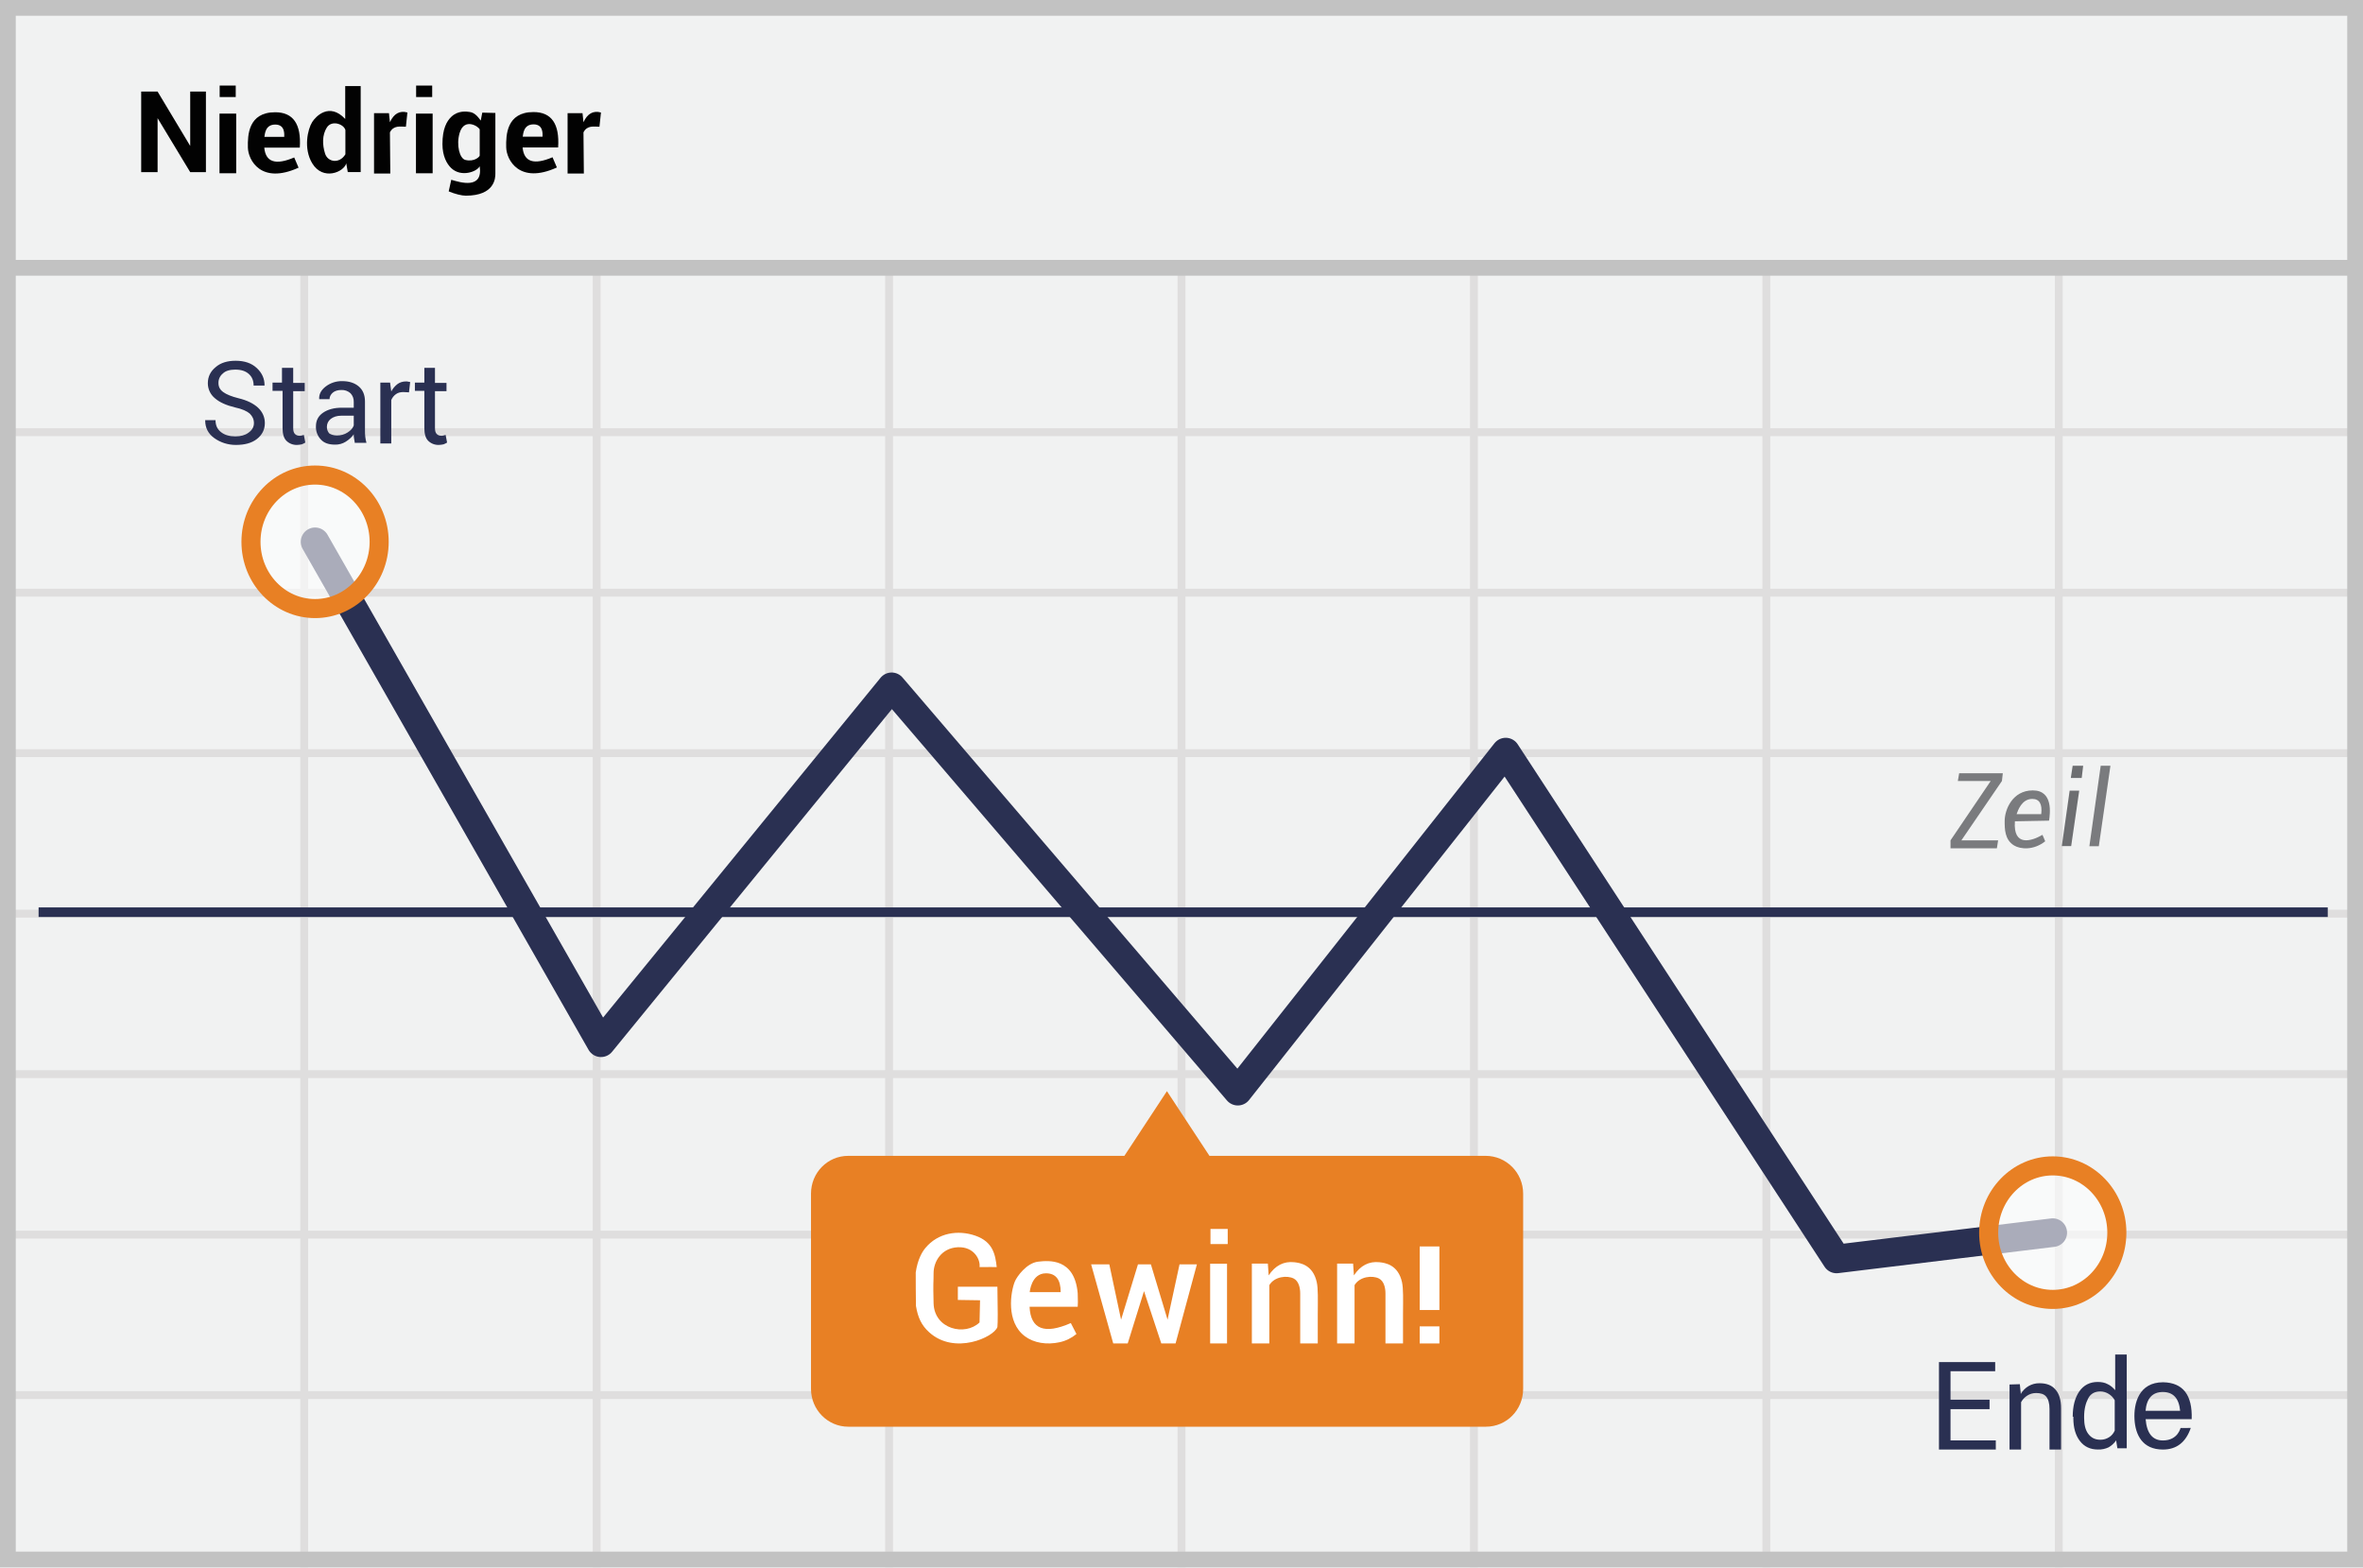
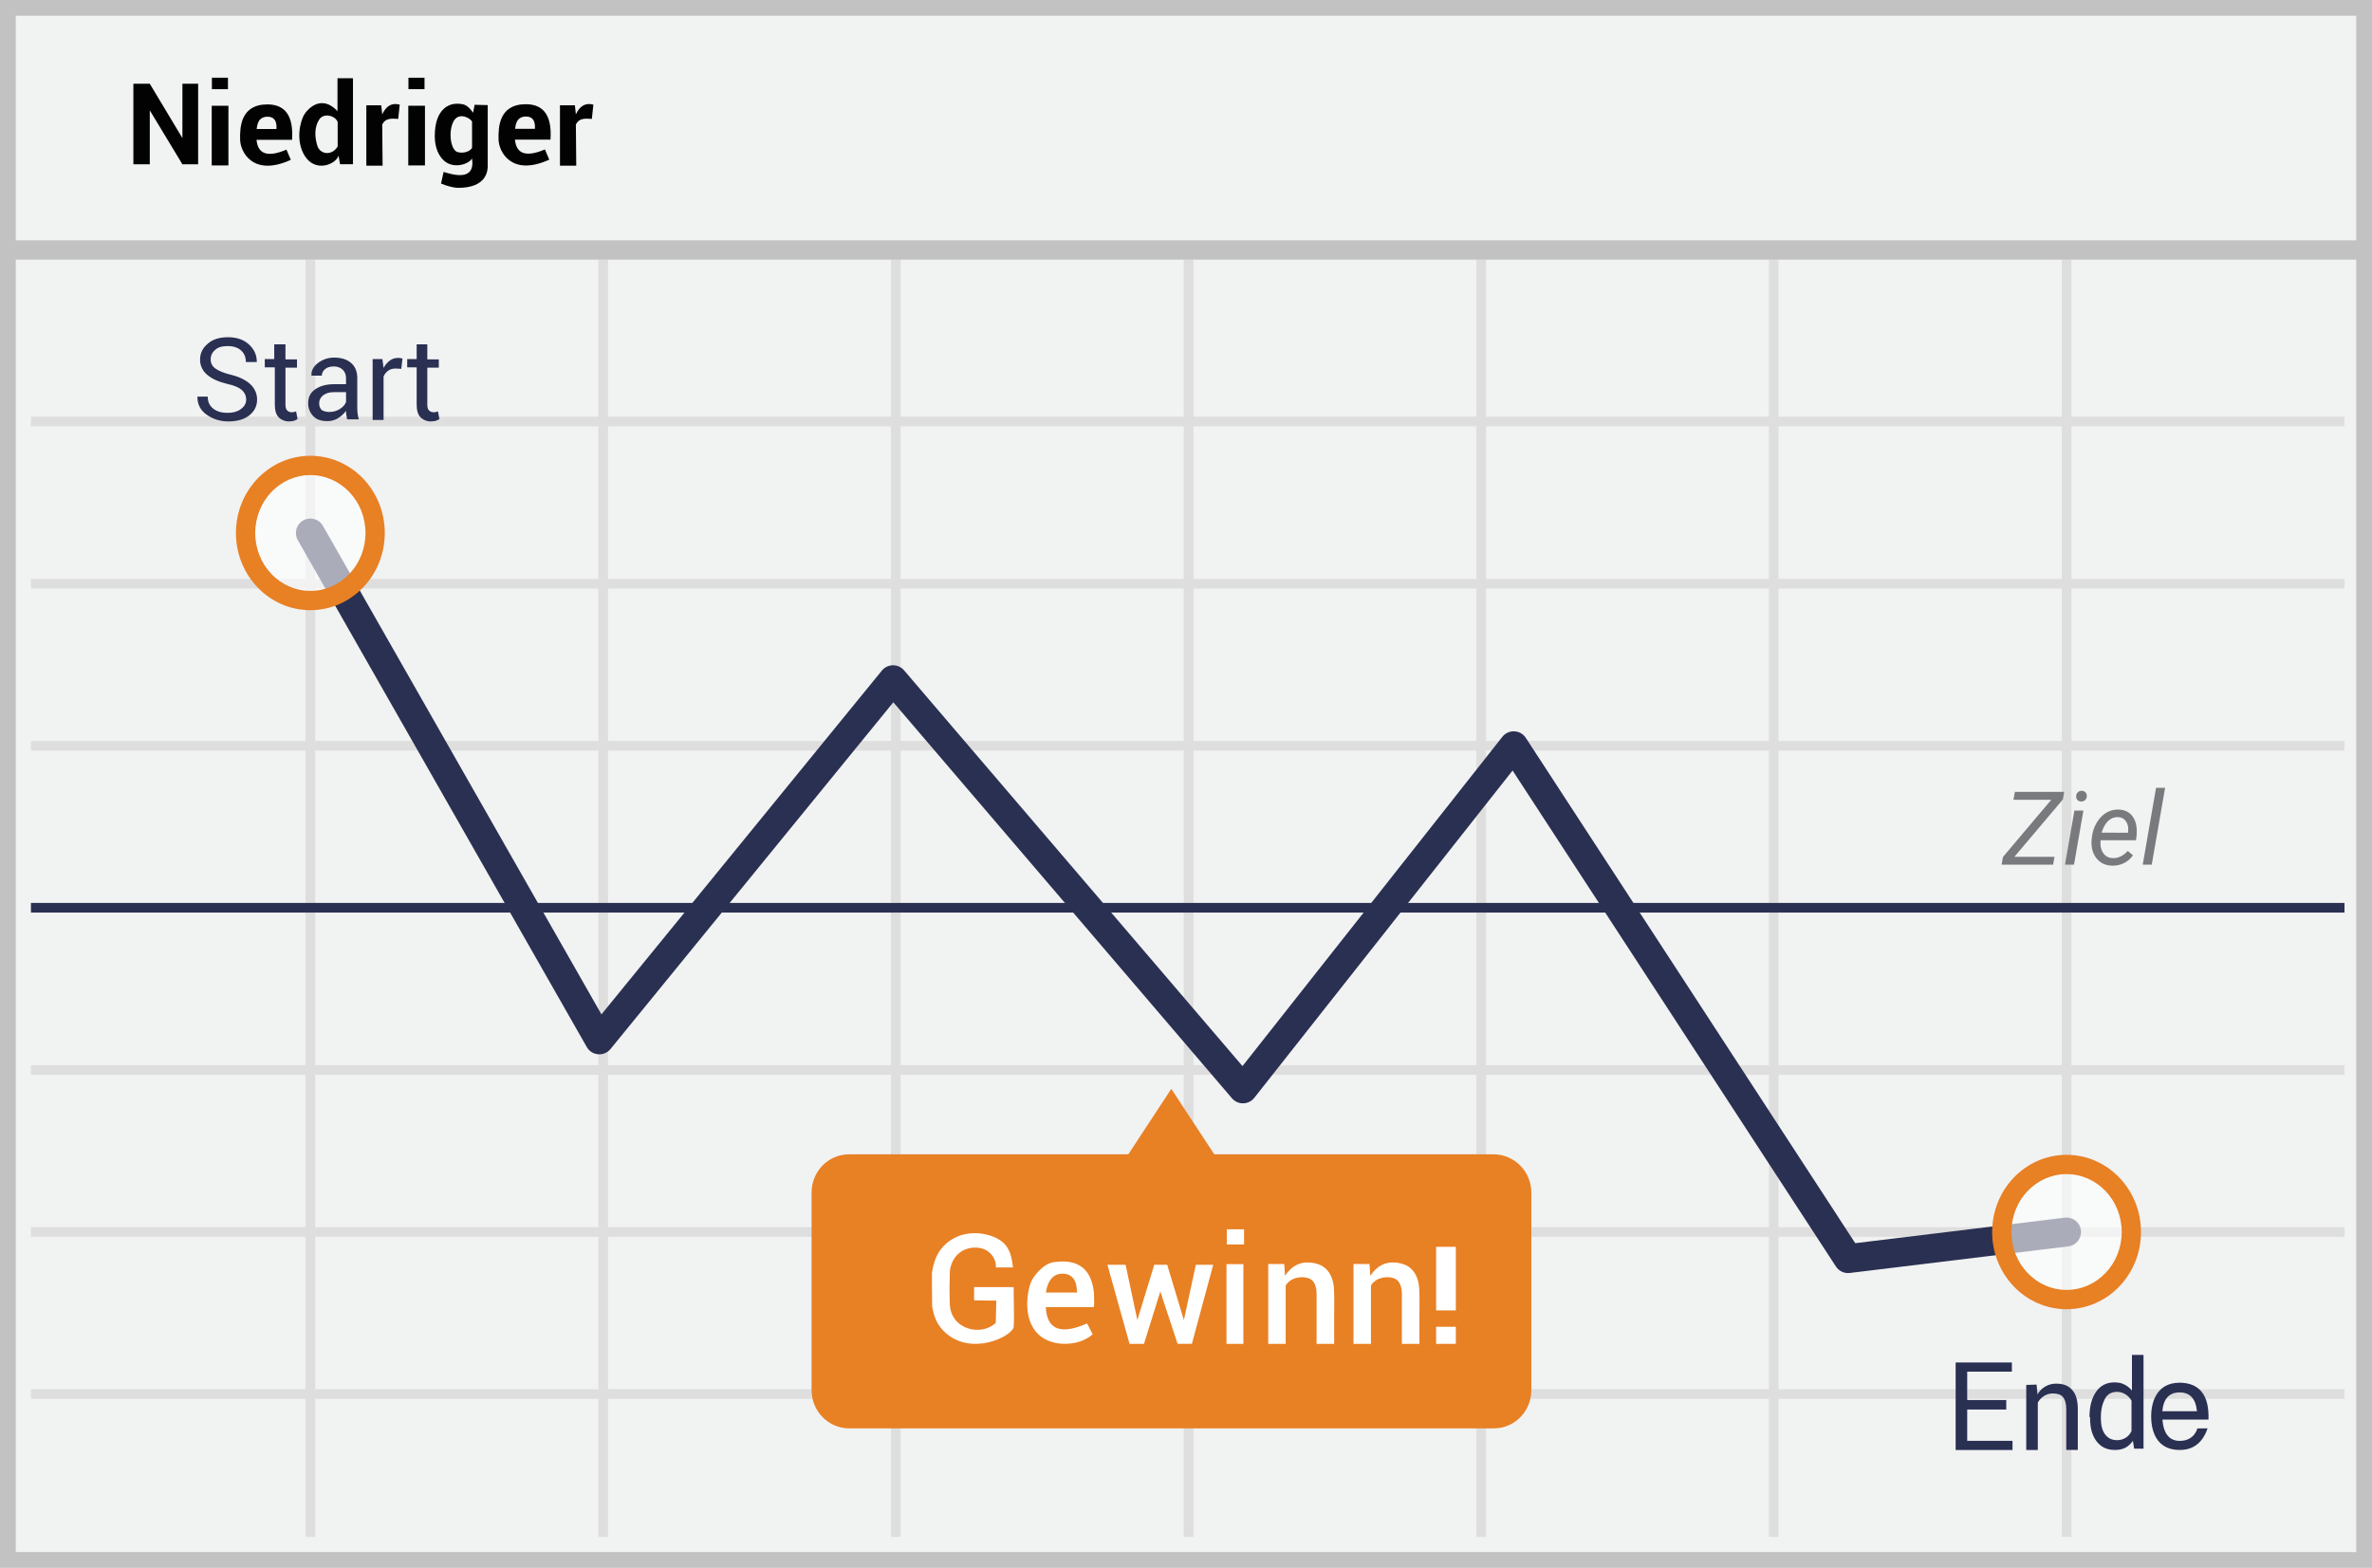
- <svg xmlns="http://www.w3.org/2000/svg" width="300" height="199" viewBox="0 0 300 199">
-   <g fill="none" fill-rule="evenodd">
-     <path fill="#F1F2F2" d="M0 0h300v199H0z" />
-     <path d="M39.125 55.375V74.75H75.25V55.375H39.125zm0-1H75.25V34h1v20.375h36.125V34h1v20.375H149.5V34h1v20.375h36.125V34h1v20.375h36.125V34h1v20.375h36.125V34h1v20.375H299.5v1h-37.625V74.75H299.5v1h-37.625v19.375H299.5v1h-37.625V115.5H299.5v1h-37.625v19.375H299.5v1h-37.625v19.375H299.5v1h-37.625v19.375H299.5v1h-37.625V199h-1v-21.375H224.75V199h-1v-21.375h-36.125V199h-1v-21.375H150.5V199h-1v-21.375h-36.125V199h-1v-21.375H76.25V199h-1v-21.375H39.125V199h-1v-21.375H1.5v-1h36.625V157.25H1.5v-1h36.625v-19.375H1.5v-1h36.625V116.5H1.5v-1h36.625V96.125H1.5v-1h36.625V75.75H1.5v-1h36.625V55.375H1.5v-1h36.625V34h1v20.375zm221.75 1H224.75V74.75h36.125V55.375zm-37.125 0h-36.125V74.75h36.125V55.375zm-37.125 0H150.5V74.75h36.125V55.375zm-37.125 0h-36.125V74.75H149.5V55.375zm-37.125 0H76.25V74.75h36.125V55.375zM39.125 75.75v19.375H75.25V75.75H39.125zm221.75 0H224.75v19.375h36.125V75.75zm-37.125 0h-36.125v19.375h36.125V75.75zm-37.125 0H150.5v19.375h36.125V75.75zm-37.125 0h-36.125v19.375H149.5V75.75zm-37.125 0H76.25v19.375h36.125V75.75zm-73.25 20.375V115.5H75.25V96.125H39.125zm221.75 0H224.75V115.5h36.125V96.125zm-37.125 0h-36.125V115.5h36.125V96.125zm-37.125 0H150.5V115.5h36.125V96.125zm-37.125 0h-36.125V115.5H149.5V96.125zm-37.125 0H76.25V115.5h36.125V96.125zM39.125 116.5v19.375H75.25V116.5H39.125zm221.75 0H224.75v19.375h36.125V116.5zm-37.125 0h-36.125v19.375h36.125V116.5zm-37.125 0H150.5v19.375h36.125V116.5zm-37.125 0h-36.125v19.375H149.5V116.5zm-37.125 0H76.25v19.375h36.125V116.5zm-73.25 20.375v19.375H75.25v-19.375H39.125zm221.75 0H224.75v19.375h36.125v-19.375zm-37.125 0h-36.125v19.375h36.125v-19.375zm-37.125 0H150.5v19.375h36.125v-19.375zm-37.125 0h-36.125v19.375H149.5v-19.375zm-37.125 0H76.25v19.375h36.125v-19.375zm-73.25 20.375v19.375H75.25V157.25H39.125zm221.75 0H224.75v19.375h36.125V157.25zm-37.125 0h-36.125v19.375h36.125V157.25zm-37.125 0H150.5v19.375h36.125V157.25zm-37.125 0h-36.125v19.375H149.5V157.25zm-37.125 0H76.25v19.375h36.125V157.25z" fill="#DFDEDE" />
-     <path stroke="#C2C2C2" stroke-width="2" d="M1 1h298v197H1z" />
-     <path fill="#C2C2C2" d="M0 33h300v2H0z" />
-     <g transform="translate(4 45.752)">
-       <path d="M.9 70.063h290.625" stroke="#2A3052" stroke-width="1.211" stroke-linejoin="round" />
-       <path stroke="#2A3052" stroke-width="3.633" stroke-linecap="round" stroke-linejoin="round" d="M36 23.038l36.3 63.6 36.9-45.188 43.95 51.337 34.012-43.05 42 64.35 27.45-3.337" />
-       <path d="M28.238 7.963c0-.488-.188-.863-.526-1.2-.337-.3-.974-.6-1.875-.788-1.087-.262-1.95-.637-2.55-1.162a2.453 2.453 0 0 1-.9-1.913c0-.825.338-1.5.976-2.025.637-.563 1.5-.825 2.55-.825 1.125 0 2.024.3 2.7.938.675.637.974 1.35.974 2.175V3.2H28.2c0-.6-.188-1.088-.6-1.463-.413-.375-.975-.562-1.725-.562-.675 0-1.238.15-1.575.488a1.5 1.5 0 0 0-.563 1.237c0 .45.188.825.6 1.125.413.3 1.05.563 1.95.787 1.088.263 1.913.675 2.476 1.2.562.526.862 1.2.862 1.95 0 .825-.337 1.5-1.012 2.026-.675.524-1.575.75-2.663.75-1.012 0-1.95-.3-2.738-.863-.787-.563-1.162-1.313-1.162-2.25v-.037h1.313c0 .674.224 1.162.712 1.537s1.088.525 1.8.525 1.238-.15 1.65-.45c.488-.337.713-.75.713-1.237zM33.224.987v1.875h1.462v1.05h-1.462V8.6c0 .375.075.6.225.75.15.15.337.225.6.225.075 0 .15 0 .263-.037.112-.038.187-.038.262-.075l.188.975c-.113.074-.263.15-.45.224a3.282 3.282 0 0 1-.6.075 1.838 1.838 0 0 1-1.35-.524c-.338-.338-.488-.9-.488-1.613V3.875H30.6v-1.05h1.2V.95h1.425v.038zm7.837 9.563c-.037-.225-.075-.45-.112-.638-.038-.187-.038-.337-.038-.525-.262.375-.6.675-1.012.938a2.448 2.448 0 0 1-1.35.375c-.787 0-1.387-.188-1.8-.637a2.287 2.287 0 0 1-.638-1.688c0-.75.3-1.313.9-1.725.6-.413 1.388-.638 2.4-.638h1.5v-.75a1.5 1.5 0 0 0-.412-1.087 1.624 1.624 0 0 0-1.163-.412c-.45 0-.825.112-1.087.337-.263.225-.413.525-.413.825h-1.312v-.037c-.038-.563.225-1.088.788-1.538a3.338 3.338 0 0 1 2.137-.712c.862 0 1.575.224 2.1.675.525.45.788 1.087.788 1.912v3.713c-.01.518.053 1.036.187 1.537h-1.462v.075zm-2.287-1.013c.488 0 .938-.112 1.35-.375.413-.262.675-.562.788-.9V7.025h-1.575c-.563 0-1.013.15-1.35.412A1.258 1.258 0 0 0 37.5 8.45c0 .338.112.6.3.825.225.15.563.262.975.262zm9.15-5.475l-.712-.037c-.376 0-.675.075-.938.262a1.725 1.725 0 0 0-.6.75v5.513h-1.387V2.825h1.237l.15 1.125a2.83 2.83 0 0 1 .788-.938c.3-.224.675-.337 1.087-.337.113 0 .188 0 .3.038.075 0 .188.037.225.037l-.15 1.313zm3.3-3.075v1.875h1.462v1.05h-1.462V8.6c0 .375.075.6.225.75.15.15.337.225.6.225.075 0 .15 0 .263-.037.112-.038.187-.038.262-.075l.188.975c-.113.074-.263.15-.45.224a3.282 3.282 0 0 1-.6.075 1.838 1.838 0 0 1-1.35-.524c-.338-.338-.488-.9-.488-1.613V3.875h-1.2v-1.05h1.2V.95h1.35v.038z" fill="#2A3052" fill-rule="nonzero" />
-       <path d="M184.613 101H149.55l-5.4-8.213-5.4 8.213h-35.063c-2.624 0-4.724 2.138-4.724 4.8v24.788c0 2.662 2.137 4.8 4.725 4.8h80.962c2.625 0 4.725-2.138 4.725-4.8V105.8c0-2.662-2.137-4.8-4.762-4.8z" fill="#E88024" fill-rule="nonzero" />
-       <ellipse cx="8.363" cy="10.5" rx="8.137" ry="8.475" opacity=".6" transform="translate(248.25 100.25)" fill="#FFF" fill-rule="nonzero" />
-       <ellipse stroke="#E88024" stroke-width="2.422" cx="256.613" cy="110.75" rx="8.137" ry="8.475" />
-       <ellipse cx="9" cy="9.037" rx="8.137" ry="8.475" opacity=".6" transform="translate(27 14)" fill="#FFF" fill-rule="nonzero" />
-       <ellipse stroke="#E88024" stroke-width="2.422" cx="36" cy="23.038" rx="8.137" ry="8.475" />
-     </g>
-     <g fill="#2A3052">
-       <path d="M252.589 178.909h-4.956v3.968h5.749v1.163h-7.216v-11.104h7.137v1.163h-5.67v3.607h4.956v1.203zM256.435 175.742l.119 1.243a2.674 2.674 0 0 1 2.378-1.363c.872 0 1.546.24 2.022.802.476.52.714 1.322.714 2.405v5.21H260.2v-5.17c0-.722-.159-1.243-.436-1.563-.278-.321-.714-.441-1.269-.441-.436 0-.793.12-1.11.32-.317.2-.595.481-.793.842v6.013h-1.467v-8.258l1.309-.04zM263.148 179.87c0-1.324.277-2.406.832-3.207.555-.802 1.348-1.203 2.34-1.203.475 0 .911.08 1.268.28.357.16.674.442.951.762v-4.53h1.467v11.906h-1.189l-.159-1.003a2.827 2.827 0 0 1-.951.882c-.421.2-.883.297-1.348.28-.991 0-1.744-.36-2.3-1.081-.554-.722-.832-1.684-.832-2.886v-.2h-.08zm1.447.161c0 .842.158 1.523.515 2.004.357.481.833.762 1.546.762.436 0 .793-.12 1.11-.32.318-.201.555-.482.714-.842v-3.848a2.09 2.09 0 0 0-.753-.802 1.978 1.978 0 0 0-1.07-.32c-.714 0-1.23.28-1.547.881-.317.601-.515 1.363-.515 2.325v.16zM278.25 180.185h-5.847c.15 1.8.883 2.7 2.196 2.7 1.969 0 2.243-1.687 2.243-1.58l1.293-.007c-.63 1.828-1.81 2.742-3.536 2.742-2.591 0-3.5-1.854-3.61-3.855-.109-2.001.55-4.687 3.631-4.687 2.526.047 3.736 1.61 3.63 4.687zm-1.466-1.064c-.148-1.59-.88-2.386-2.196-2.386-1.317 0-2.049.795-2.196 2.386h4.392z" />
-     </g>
-     <g fill="#6D6E71">
-       <path d="M261.763 107.425h1.188l1.021-7.037h-1.216zM264.475 97.224l-.188 1.553h-1.384l.237-1.553z" />
-       <path opacity=".9" d="M248.563 99.156l.167-.977h5.541l-.111.977-5.148 7.537h4.664l-.16 1.015h-5.884v-1.015l5.105-7.537zM266.7 97.224h1.235l-1.476 10.214h-1.197zM259.305 105.994c.073.185.156.381.35.817-1.473 1.178-3.168 1.017-3.96.53-1.192-.733-1.192-2.095-1.186-3.148.008-1.343.949-3.841 3.57-3.841 2.62 0 2.19 2.968 2.063 3.841-.268 0-1.713.028-4.336.083-.243 3.265 2.109 2.535 3.5 1.718zm-.157-2.626c.152-1.289-.225-1.934-1.133-1.934-1.362 0-1.84 1.514-1.992 1.934h3.125z" />
-     </g>
-     <g fill="#FFF">
-       <path d="M169.756 160.435h2.03l.103 1.495c.831-1.254 1.91-1.812 3.237-1.673.768.08 2.387.335 2.87 2.54.177.808.14 2.174.126 4.03-.005.721-.005 1.969 0 3.744h-2.228v-6.35c0-.746-.207-1.58-.826-1.895-.851-.434-2.454-.252-3.097.841v7.404h-2.215v-10.136zM158.933 160.435h2.031l.102 1.495c.832-1.254 1.911-1.812 3.237-1.673.768.08 2.388.335 2.87 2.54.178.808.14 2.174.127 4.03-.005.721-.005 1.969 0 3.744h-2.229v-6.35c0-.746-.206-1.58-.825-1.895-.851-.434-2.454-.252-3.097.841v7.404h-2.216v-10.136zM149.75 160.53h2.205l-2.708 10.04h-1.813l-2.193-6.643-2.07 6.644h-1.837l-2.806-10.04h2.307l1.493 7.02 2.144-7.02h1.642l2.116 7.02zM136.823 165.913h-6.111c.134 2.853 1.88 3.542 5.237 2.069l.714 1.388c-.63.521-1.34.87-2.134 1.044-1.66.364-3.283.085-4.407-.754-2.44-1.819-1.817-5.64-1.28-6.956.251-.615 1.488-2.35 2.958-2.517 1.332-.152 4.629-.472 5.023 4.009.031.911.031 1.484 0 1.717zm-2.16-1.858c.001-1.594-.622-2.391-1.871-2.391-1.874 0-2.063 2.391-2.063 2.391h3.934zM121.607 165.046v-1.677h5.02c.057 2.924.057 4.63 0 5.115-.423 1.28-5.437 3.608-8.674.655-.965-.88-1.418-1.854-1.666-3.33-.012-1.508-.038-2.922-.028-4.26.245-1.639.788-2.57 1.226-3.099 1.591-1.923 4.127-2.337 6.357-1.558 2.23.78 2.52 2.399 2.7 3.983-.516 0-.789-.023-2.183 0 .141-.891-.66-2.614-2.753-2.52-2.093.095-3.08 1.834-3.08 3.282s-.076.962 0 3.84c.095 3.303 4.012 4.19 5.833 2.425l.066-2.814-2.818-.042zM153.636 160.451h2.145v10.12h-2.145v-10.12zm.043-4.418h2.189v1.921h-2.189v-1.92z" />
-       <path d="M182.743 166.325h-2.503v-8.07h2.503v8.07zm0 4.246h-2.503v-2.168h2.503v2.168z" fill-rule="nonzero" />
-     </g>
-     <g fill="#020202">
-       <path d="M62.891 14.342v7.699c0 .52-.04 2.803-3.758 2.803-.51 0-1.375-.214-2.167-.545l.325-1.475c1.138.338 4.054 1.256 3.61-1.715-.345.691-2.346 1.434-3.61.237-.572-.541-1.12-1.537-1.12-3.053 0-1.944.538-2.896 1.12-3.457.874-.844 1.955-.673 2.33-.622.626.085 1.023.557 1.414 1.096l.192-1.01 1.664.042zm-1.989 2.117c0-.308-1.94-1.646-2.552.432-.447 1.522 0 3.235.728 3.415 1.148.284 1.824-.415 1.824-.562v-3.285zM47.486 14.367h1.895l.122 1.15c.504-1.094 1.243-1.505 2.22-1.235-.038.465-.102 1.068-.192 1.81-.705-.013-1.571-.208-2.028.716l.049 5.224h-2.066v-7.665zM72.058 14.367h1.896l.122 1.15c.503-1.094 1.243-1.505 2.22-1.235-.038.465-.102 1.068-.192 1.81-.705-.013-1.572-.208-2.028.716l.048 5.224h-2.066v-7.665zM43.827 10.929h1.965v10.918h-1.64a36.747 36.747 0 0 0-.194-1.11c-.285 1.11-2.954 2.251-4.317 0-1.14-1.883-.581-4.334 0-5.249.435-.686 2.154-2.543 4.186-.384.003-2.536.003-3.928 0-4.175zm.023 5.576c-.226-.781-1.744-1.275-2.353-.32-.609.957-.58 2.183-.232 3.304s1.838 1.335 2.585.102v-3.086zM66.347 18.72c.168 1.842 1.435 2.257 3.801 1.247.217.492.402.924.553 1.296-4.777 2.182-6.397-.981-6.435-2.542-.038-1.561.038-4.494 3.465-4.494 2.285 0 3.327 1.498 3.126 4.494h-4.51zm2.533-1.37c-.006-.249.159-1.56-1.137-1.56s-1.31 1.223-1.38 1.56h2.517zM33.552 18.746c.167 1.84 1.434 2.256 3.8 1.247.218.491.402.923.553 1.295-4.776 2.182-6.396-.98-6.434-2.542-.038-1.561.038-4.494 3.465-4.494 2.284 0 3.326 1.498 3.125 4.494h-4.51zm2.533-1.372c-.006-.248.158-1.559-1.138-1.559-1.296 0-1.31 1.223-1.38 1.56h2.518zM24.148 11.628h1.995v10.226h-1.995l-4.141-6.852v6.852h-2.082V11.628h2.082l4.141 6.899z" />
-       <g>
-         <path d="M52.81 14.424h2.118v7.574h-2.119zM52.83 10.863v1.457h2.04v-1.457z" />
+ <svg xmlns="http://www.w3.org/2000/svg" width="301px" height="199px" viewBox="0 0 301 199" version="1.1">
+   <g id="Page-1" stroke="none" stroke-width="1" fill="none" fill-rule="evenodd">
+     <g id="lower" transform="translate(1, 1)">
+       <g id="Group">
+         <polygon id="Path" fill="#F1F2F2" points="0 0 299 0 299 197 0 197" />
+         <polygon id="Path" stroke="#C2C2C2" stroke-width="2" fill="#F1F2F2" points="0 0 299 0 299 197 0 197" />
+         <g id="Group-3" transform="translate(0, 29)">
+           <path d="M2.926,24.113 L2.926,22.89 L296.51,22.89 L296.51,24.113 L2.926,24.113 Z M2.926,44.711 L2.926,43.488 L296.51,43.488 L296.51,44.711 L2.926,44.711 Z M2.926,65.271 L2.926,64.047 L296.51,64.047 L296.51,65.271 L2.926,65.271 Z M2.926,106.428 L2.926,105.205 L296.51,105.205 L296.51,106.428 L2.926,106.428 Z M2.926,126.988 L2.926,125.765 L296.51,125.765 L296.51,126.988 L2.926,126.988 Z M2.926,147.548 L2.926,146.325 L296.51,146.325 L296.51,147.548 L2.926,147.548 Z M37.772,2.942 L38.995,2.942 L38.995,165.068 L37.772,165.068 L37.772,2.942 Z M74.934,2.942 L76.157,2.942 L76.157,165.068 L74.934,165.068 L74.934,2.942 Z M112.058,2.942 L113.281,2.942 L113.281,165.068 L112.058,165.068 L112.058,2.942 Z M149.22,2.942 L150.443,2.942 L150.443,165.068 L149.22,165.068 L149.22,2.942 Z M186.344,2.942 L187.567,2.942 L187.567,165.068 L186.344,165.068 L186.344,2.942 Z M223.468,2.942 L224.692,2.942 L224.692,165.068 L223.468,165.068 L223.468,2.942 Z M260.63,2.942 L261.854,2.942 L261.854,165.068 L260.63,165.068 L260.63,2.942 Z" id="Shape" fill="#DFDEDE" fill-rule="nonzero" />
+           <polygon id="Path" fill="#2A3052" points="2.926 85.83 2.926 84.607 296.51 84.607 296.51 85.83" />
+           <polygon id="Path" fill="#C2C2C2" points="0.805 2.951 0.805 0.504 298.631 0.504 298.631 2.951" />
+           <path d="M112.362,59.138 L76.475,103.145 C75.661,104.144 74.097,104.014 73.459,102.894 L36.789,38.559 C36.287,37.679 36.594,36.558 37.475,36.056 C38.355,35.554 39.476,35.861 39.978,36.742 L75.322,98.752 L110.907,55.116 C111.63,54.229 112.98,54.213 113.723,55.083 L156.669,105.316 L189.644,63.522 C190.422,62.537 191.937,62.605 192.622,63.657 L234.426,127.793 L261.02,124.555 C262.026,124.432 262.941,125.149 263.064,126.155 C263.186,127.161 262.47,128.075 261.464,128.198 L233.734,131.574 C233.04,131.658 232.357,131.341 231.975,130.754 L190.943,67.801 L158.167,109.343 C157.45,110.251 156.083,110.278 155.331,109.399 L112.362,59.138 Z" id="Path" fill="#2A3052" />
+           <path d="M188.509,116.514 L153.09,116.514 L147.635,108.206 L142.18,116.514 L106.76,116.514 C104.108,116.514 101.987,118.676 101.987,121.369 L101.987,146.443 C101.987,149.136 104.146,151.298 106.76,151.298 L188.547,151.298 C191.199,151.298 193.32,149.136 193.32,146.443 L193.32,121.369 C193.32,118.676 191.161,116.514 188.509,116.514 Z" id="Path" fill="#E88024" />
+           <g id="Group" opacity="0.6" transform="translate(252.7944, 117.755)" fill="#FFFFFF">
+             <ellipse id="Oval" cx="8.448" cy="8.621" rx="8.22" ry="8.573" />
+           </g>
+           <path d="M261.242,136.173 C256.015,136.173 251.798,131.775 251.798,126.376 C251.798,120.977 256.015,116.58 261.242,116.58 C266.469,116.58 270.686,120.977 270.686,126.376 C270.686,131.775 266.469,136.173 261.242,136.173 Z M261.242,133.726 C265.095,133.726 268.239,130.447 268.239,126.376 C268.239,122.306 265.095,119.027 261.242,119.027 C257.389,119.027 254.245,122.306 254.245,126.376 C254.245,130.447 257.389,133.726 261.242,133.726 Z" id="Oval" fill="#E88024" fill-rule="nonzero" />
+           <g id="Group" opacity="0.6" transform="translate(29.29186, 28.50856)" fill="#FFFFFF">
+             <ellipse id="Oval" cx="9.092" cy="9.142" rx="8.22" ry="8.573" />
+           </g>
+           <path d="M38.383,47.447 C33.156,47.447 28.94,43.05 28.94,37.65 C28.94,32.251 33.156,27.854 38.383,27.854 C43.611,27.854 47.827,32.251 47.827,37.65 C47.827,43.05 43.611,47.447 38.383,47.447 Z M38.383,45 C42.236,45 45.38,41.721 45.38,37.65 C45.38,33.58 42.236,30.301 38.383,30.301 C34.531,30.301 31.387,33.58 31.387,37.65 C31.387,41.721 34.531,45 38.383,45 Z" id="Oval" fill="#E88024" fill-rule="nonzero" />
+         </g>
      </g>
-       <g>
-         <path d="M27.867 14.424h2.119v7.574h-2.119zM27.888 10.863v1.457h2.04v-1.457z" />
+       <path d="M30.238,49.715 C30.238,49.227 30.05,48.852 29.712,48.515 C29.375,48.215 28.738,47.915 27.837,47.727 C26.75,47.465 25.887,47.09 25.287,46.565 C24.714,46.096 24.383,45.393 24.387,44.652 C24.387,43.827 24.725,43.152 25.363,42.627 C26,42.064 26.863,41.802 27.913,41.802 C29.038,41.802 29.937,42.102 30.613,42.74 C31.288,43.377 31.587,44.09 31.587,44.915 L31.587,44.952 L30.2,44.952 C30.2,44.352 30.012,43.864 29.6,43.489 C29.187,43.114 28.625,42.927 27.875,42.927 C27.2,42.927 26.637,43.077 26.3,43.415 C25.926,43.714 25.716,44.173 25.737,44.652 C25.737,45.102 25.925,45.477 26.337,45.777 C26.75,46.077 27.387,46.34 28.287,46.564 C29.375,46.827 30.2,47.239 30.763,47.764 C31.325,48.29 31.625,48.964 31.625,49.714 C31.625,50.539 31.288,51.214 30.613,51.74 C29.938,52.264 29.038,52.49 27.95,52.49 C26.938,52.49 26,52.19 25.212,51.627 C24.425,51.064 24.05,50.314 24.05,49.377 L24.05,49.34 L25.363,49.34 C25.363,50.014 25.587,50.502 26.075,50.877 C26.563,51.252 27.163,51.402 27.875,51.402 C28.587,51.402 29.113,51.252 29.525,50.952 C30.013,50.615 30.238,50.202 30.238,49.715 Z M35.224,42.739 L35.224,44.614 L36.686,44.614 L36.686,45.664 L35.224,45.664 L35.224,50.352 C35.224,50.727 35.299,50.952 35.449,51.102 C35.599,51.252 35.786,51.327 36.049,51.327 C36.124,51.327 36.199,51.327 36.312,51.29 C36.424,51.252 36.499,51.252 36.574,51.215 L36.762,52.19 C36.649,52.264 36.499,52.34 36.312,52.414 C36.115,52.457 35.914,52.483 35.712,52.489 C35.209,52.506 34.721,52.317 34.362,51.965 C34.024,51.627 33.874,51.065 33.874,50.352 L33.874,45.627 L32.6,45.627 L32.6,44.577 L33.8,44.577 L33.8,42.702 L35.225,42.702 L35.225,42.74 L35.224,42.739 Z M43.061,52.302 C43.024,52.077 42.986,51.852 42.949,51.664 C42.911,51.477 42.911,51.327 42.911,51.139 C42.649,51.514 42.311,51.814 41.899,52.077 C41.495,52.331 41.026,52.461 40.549,52.452 C39.762,52.452 39.162,52.264 38.749,51.815 C38.314,51.364 38.083,50.753 38.111,50.127 C38.111,49.377 38.411,48.814 39.011,48.402 C39.611,47.989 40.399,47.764 41.411,47.764 L42.911,47.764 L42.911,47.014 C42.925,46.611 42.777,46.219 42.499,45.927 C42.181,45.642 41.763,45.494 41.336,45.515 C40.886,45.515 40.511,45.627 40.249,45.852 C39.986,46.077 39.836,46.377 39.836,46.677 L38.524,46.677 L38.524,46.64 C38.486,46.077 38.749,45.552 39.312,45.102 C39.92,44.624 40.676,44.373 41.449,44.39 C42.311,44.39 43.024,44.614 43.549,45.065 C44.074,45.515 44.337,46.152 44.337,46.977 L44.337,50.69 C44.327,51.208 44.39,51.726 44.524,52.227 L43.062,52.227 L43.062,52.302 L43.061,52.302 Z M40.774,51.289 C41.262,51.289 41.712,51.177 42.124,50.914 C42.537,50.652 42.799,50.352 42.912,50.014 L42.912,48.777 L41.337,48.777 C40.774,48.777 40.324,48.927 39.987,49.189 C39.674,49.431 39.494,49.807 39.5,50.202 C39.5,50.54 39.612,50.802 39.8,51.027 C40.025,51.177 40.363,51.289 40.775,51.289 L40.774,51.289 Z M49.924,45.814 L49.212,45.777 C48.836,45.777 48.537,45.852 48.274,46.039 C48.007,46.227 47.799,46.487 47.674,46.789 L47.674,52.302 L46.287,52.302 L46.287,44.577 L47.524,44.577 L47.674,45.702 C47.865,45.336 48.134,45.015 48.462,44.764 C48.762,44.54 49.137,44.427 49.549,44.427 C49.662,44.427 49.737,44.427 49.849,44.465 C49.924,44.465 50.037,44.502 50.074,44.502 L49.924,45.815 L49.924,45.814 Z M53.224,42.739 L53.224,44.614 L54.686,44.614 L54.686,45.664 L53.224,45.664 L53.224,50.352 C53.224,50.727 53.299,50.952 53.449,51.102 C53.599,51.252 53.786,51.327 54.049,51.327 C54.124,51.327 54.199,51.327 54.312,51.29 C54.424,51.252 54.499,51.252 54.574,51.215 L54.762,52.19 C54.649,52.264 54.499,52.34 54.312,52.414 C54.115,52.457 53.914,52.483 53.712,52.489 C53.209,52.506 52.721,52.317 52.362,51.965 C52.024,51.627 51.874,51.065 51.874,50.352 L51.874,45.627 L50.674,45.627 L50.674,44.577 L51.874,44.577 L51.874,42.702 L53.224,42.702 L53.224,42.74 L53.224,42.739 Z" id="Shape" fill="#2A3052" fill-rule="nonzero" />
+       <g id="Group" transform="translate(247, 170)" fill="#2A3052" fill-rule="nonzero">
+         <path d="M6.589,7.909 L1.633,7.909 L1.633,11.877 L7.382,11.877 L7.382,13.04 L0.166,13.04 L0.166,1.936 L7.303,1.936 L7.303,3.099 L1.633,3.099 L1.633,6.706 L6.589,6.706 L6.589,7.909 Z M10.435,4.742 L10.554,5.985 C11.036,5.128 11.949,4.605 12.932,4.622 C13.804,4.622 14.478,4.862 14.954,5.424 C15.43,5.944 15.668,6.746 15.668,7.829 L15.668,13.039 L14.2,13.039 L14.2,7.869 C14.2,7.147 14.041,6.626 13.764,6.306 C13.486,5.985 13.05,5.865 12.495,5.865 C12.059,5.865 11.702,5.985 11.385,6.185 C11.068,6.385 10.79,6.666 10.592,7.027 L10.592,13.04 L9.125,13.04 L9.125,4.782 L10.434,4.742 L10.435,4.742 Z M17.148,8.87 C17.148,7.546 17.425,6.464 17.98,5.663 C18.535,4.861 19.328,4.46 20.32,4.46 C20.795,4.46 21.231,4.54 21.588,4.74 C21.945,4.9 22.262,5.182 22.539,5.502 L22.539,0.972 L24.006,0.972 L24.006,12.878 L22.817,12.878 L22.658,11.875 C22.414,12.239 22.088,12.541 21.707,12.757 C21.286,12.957 20.824,13.054 20.359,13.037 C19.368,13.037 18.615,12.677 18.059,11.956 C17.505,11.234 17.227,10.272 17.227,9.07 L17.227,8.87 L17.147,8.87 L17.148,8.87 Z M18.595,9.031 C18.595,9.873 18.753,10.554 19.11,11.035 C19.467,11.516 19.943,11.797 20.656,11.797 C21.092,11.797 21.449,11.677 21.766,11.477 C22.084,11.276 22.321,10.995 22.48,10.635 L22.48,6.787 C22.305,6.457 22.045,6.18 21.727,5.985 C21.408,5.778 21.037,5.667 20.657,5.665 C19.943,5.665 19.427,5.945 19.11,6.546 C18.793,7.147 18.595,7.909 18.595,8.871 L18.595,9.031 Z M32.25,9.185 L26.403,9.185 C26.553,10.985 27.286,11.885 28.599,11.885 C30.568,11.885 30.842,10.198 30.842,10.305 L32.135,10.298 C31.505,12.126 30.325,13.04 28.599,13.04 C26.008,13.04 25.099,11.186 24.989,9.185 C24.88,7.184 25.539,4.498 28.62,4.498 C31.146,4.545 32.356,6.108 32.25,9.185 Z M30.784,8.121 C30.636,6.531 29.904,5.735 28.588,5.735 C27.271,5.735 26.539,6.53 26.392,8.121 L30.784,8.121 Z" id="Shape" />
      </g>
+       <g id="win" transform="translate(117, 155)" fill="#FFFFFF" fill-rule="nonzero">
+         <path d="M53.756,4.435 L55.786,4.435 L55.889,5.93 C56.72,4.676 57.799,4.118 59.126,4.257 C59.894,4.337 61.513,4.592 61.996,6.797 C62.173,7.605 62.136,8.971 62.122,10.827 C62.117,11.548 62.117,12.796 62.122,14.571 L59.894,14.571 L59.894,8.221 C59.894,7.475 59.687,6.641 59.068,6.326 C58.217,5.892 56.614,6.074 55.971,7.167 L55.971,14.571 L53.756,14.571 L53.756,4.435 Z M42.933,4.435 L44.964,4.435 L45.066,5.93 C45.898,4.676 46.977,4.118 48.303,4.257 C49.071,4.337 50.691,4.592 51.173,6.797 C51.351,7.605 51.313,8.971 51.3,10.827 C51.295,11.548 51.295,12.796 51.3,14.571 L49.071,14.571 L49.071,8.221 C49.071,7.475 48.865,6.641 48.246,6.326 C47.395,5.892 45.792,6.074 45.149,7.167 L45.149,14.571 L42.933,14.571 L42.933,4.435 Z M33.75,4.53 L35.955,4.53 L33.247,14.57 L31.434,14.57 L29.241,7.927 L27.171,14.571 L25.334,14.571 L22.528,4.531 L24.835,4.531 L26.328,11.551 L28.472,4.531 L30.114,4.531 L32.23,11.551 L33.75,4.53 Z M20.823,9.913 L14.712,9.913 C14.846,12.766 16.592,13.455 19.949,11.982 L20.663,13.37 C20.033,13.891 19.323,14.24 18.529,14.414 C16.869,14.778 15.246,14.499 14.122,13.66 C11.682,11.841 12.305,8.02 12.842,6.704 C13.093,6.089 14.33,4.354 15.8,4.187 C17.132,4.035 20.429,3.715 20.823,8.196 C20.854,9.107 20.854,9.68 20.823,9.913 Z M18.663,8.055 C18.664,6.461 18.041,5.664 16.792,5.664 C14.918,5.664 14.729,8.055 14.729,8.055 L18.663,8.055 Z M5.607,9.046 L5.607,7.369 L10.627,7.369 C10.684,10.293 10.684,11.999 10.627,12.484 C10.204,13.764 5.19,16.092 1.953,13.139 C0.988,12.259 0.535,11.285 0.287,9.809 C0.275,8.301 0.249,6.887 0.259,5.549 C0.504,3.91 1.047,2.979 1.485,2.45 C3.076,0.527 5.612,0.113 7.842,0.892 C10.072,1.672 10.362,3.291 10.542,4.875 C10.026,4.875 9.753,4.852 8.359,4.875 C8.5,3.984 7.699,2.261 5.606,2.355 C3.513,2.45 2.526,4.189 2.526,5.637 C2.526,7.085 2.45,6.599 2.526,9.477 C2.621,12.78 6.538,13.667 8.359,11.902 L8.425,9.088 L5.607,9.046 Z M37.636,4.451 L39.781,4.451 L39.781,14.571 L37.636,14.571 L37.636,4.451 Z M37.679,0.033 L39.868,0.033 L39.868,1.954 L37.679,1.954 L37.679,0.034 L37.679,0.033 Z" id="Shape" />
+         <path d="M66.743,10.325 L64.24,10.325 L64.24,2.255 L66.743,2.255 L66.743,10.325 Z M66.743,14.571 L64.24,14.571 L64.24,12.403 L66.743,12.403 L66.743,14.571 Z" id="Shape" />
+       </g>
+       <g id="Shape" transform="translate(15, 8)" fill="#020202" fill-rule="nonzero">
+         <path d="M45.891,4.342 L45.891,12.041 C45.891,12.561 45.851,14.844 42.133,14.844 C41.623,14.844 40.758,14.63 39.966,14.299 L40.291,12.824 C41.429,13.162 44.345,14.08 43.901,11.109 C43.556,11.8 41.555,12.543 40.291,11.346 C39.719,10.805 39.171,9.809 39.171,8.293 C39.171,6.349 39.709,5.397 40.291,4.836 C41.165,3.992 42.246,4.163 42.621,4.214 C43.247,4.299 43.644,4.771 44.035,5.31 L44.227,4.3 L45.891,4.342 Z M43.902,6.459 C43.902,6.151 41.962,4.813 41.35,6.891 C40.903,8.413 41.35,10.126 42.078,10.306 C43.226,10.59 43.902,9.891 43.902,9.744 L43.902,6.459 Z M30.486,4.367 L32.381,4.367 L32.503,5.517 C33.007,4.423 33.746,4.012 34.723,4.282 C34.685,4.747 34.621,5.35 34.531,6.092 C33.826,6.079 32.96,5.884 32.503,6.808 L32.552,12.032 L30.486,12.032 L30.486,4.367 Z M55.058,4.367 L56.954,4.367 L57.076,5.517 C57.579,4.423 58.319,4.012 59.296,4.282 C59.258,4.747 59.194,5.35 59.104,6.092 C58.399,6.079 57.532,5.884 57.076,6.808 L57.124,12.032 L55.058,12.032 L55.058,4.367 Z M26.827,0.929 L28.792,0.929 L28.792,11.847 L27.152,11.847 C27.093,11.476 27.028,11.106 26.958,10.737 C26.673,11.847 24.004,12.988 22.641,10.737 C21.501,8.854 22.06,6.403 22.641,5.488 C23.076,4.802 24.795,2.945 26.827,5.104 C26.83,2.568 26.83,1.176 26.827,0.929 Z M26.85,6.505 C26.624,5.724 25.106,5.23 24.497,6.185 C23.888,7.142 23.917,8.368 24.265,9.489 C24.613,10.61 26.103,10.824 26.85,9.591 L26.85,6.505 Z M49.347,8.72 C49.515,10.562 50.782,10.977 53.148,9.967 C53.365,10.459 53.55,10.891 53.701,11.263 C48.924,13.445 47.304,10.282 47.266,8.721 C47.228,7.16 47.304,4.227 50.731,4.227 C53.016,4.227 54.058,5.725 53.857,8.721 L49.347,8.721 L49.347,8.72 Z M51.88,7.35 C51.874,7.101 52.039,5.79 50.743,5.79 C49.447,5.79 49.433,7.013 49.363,7.35 L51.88,7.35 Z M16.552,8.746 C16.719,10.586 17.986,11.002 20.352,9.993 C20.57,10.484 20.754,10.916 20.905,11.288 C16.129,13.47 14.509,10.308 14.471,8.746 C14.433,7.185 14.509,4.252 17.936,4.252 C20.22,4.252 21.262,5.75 21.061,8.746 L16.551,8.746 L16.552,8.746 Z M19.085,7.374 C19.079,7.126 19.243,5.815 17.947,5.815 C16.651,5.815 16.637,7.038 16.567,7.375 L19.085,7.375 L19.085,7.374 Z M7.148,1.628 L9.143,1.628 L9.143,11.854 L7.148,11.854 L3.007,5.002 L3.007,11.854 L0.925,11.854 L0.925,1.628 L3.007,1.628 L7.148,8.527 L7.148,1.628 Z" />
+         <path d="M35.81,4.424 L37.928,4.424 L37.928,11.998 L35.809,11.998 L35.81,4.424 Z M35.83,0.863 L35.83,2.32 L37.87,2.32 L37.87,0.863 L35.83,0.863 Z" />
+         <path d="M10.867,4.424 L12.986,4.424 L12.986,11.998 L10.867,11.998 L10.867,4.424 Z M10.888,0.863 L10.888,2.32 L12.928,2.32 L12.928,0.863 L10.888,0.863 Z" />
+       </g>
+       <path d="M254.619,107.753 L259.709,107.753 L259.532,108.75 L253,108.75 L253.171,107.772 L259.303,100.511 L254.504,100.511 L254.682,99.508 L260.941,99.508 L260.776,100.466 L254.619,107.753 Z M262.185,108.75 L261.042,108.75 L262.236,101.882 L263.378,101.882 L262.185,108.75 Z M263.131,99.375 C263.326,99.366 263.487,99.424 263.616,99.549 C263.746,99.674 263.81,99.838 263.81,100.041 C263.806,100.24 263.741,100.403 263.616,100.53 C263.492,100.657 263.33,100.724 263.131,100.733 C262.932,100.741 262.769,100.684 262.642,100.562 C262.515,100.439 262.454,100.278 262.458,100.079 C262.462,99.88 262.526,99.715 262.648,99.584 C262.771,99.453 262.932,99.383 263.131,99.375 Z M267.035,108.877 C266.18,108.86 265.511,108.545 265.029,107.931 C264.546,107.318 264.343,106.533 264.419,105.576 L264.451,105.303 C264.523,104.622 264.725,104 265.057,103.437 C265.39,102.874 265.795,102.45 266.273,102.164 C266.751,101.879 267.267,101.742 267.822,101.755 C268.528,101.772 269.083,102.007 269.485,102.459 C269.887,102.912 270.107,103.526 270.145,104.3 C270.158,104.575 270.149,104.85 270.12,105.125 L270.05,105.652 L265.562,105.652 C265.486,106.274 265.588,106.803 265.87,107.239 C266.151,107.675 266.571,107.902 267.13,107.918 C267.807,107.935 268.433,107.631 269.009,107.004 L269.669,107.563 C269.381,107.978 269.01,108.302 268.555,108.537 C268.1,108.772 267.593,108.885 267.035,108.877 Z M267.765,102.713 C267.291,102.701 266.877,102.861 266.524,103.196 C266.17,103.53 265.89,104.027 265.683,104.688 L269.021,104.694 L269.047,104.592 C269.115,104.059 269.029,103.616 268.79,103.262 C268.551,102.909 268.209,102.726 267.765,102.713 Z M272.049,108.75 L270.907,108.75 L272.595,99 L273.744,99 L272.049,108.75 Z" id="Ziel" fill="#797A7D" />
    </g>
  </g>
</svg>
